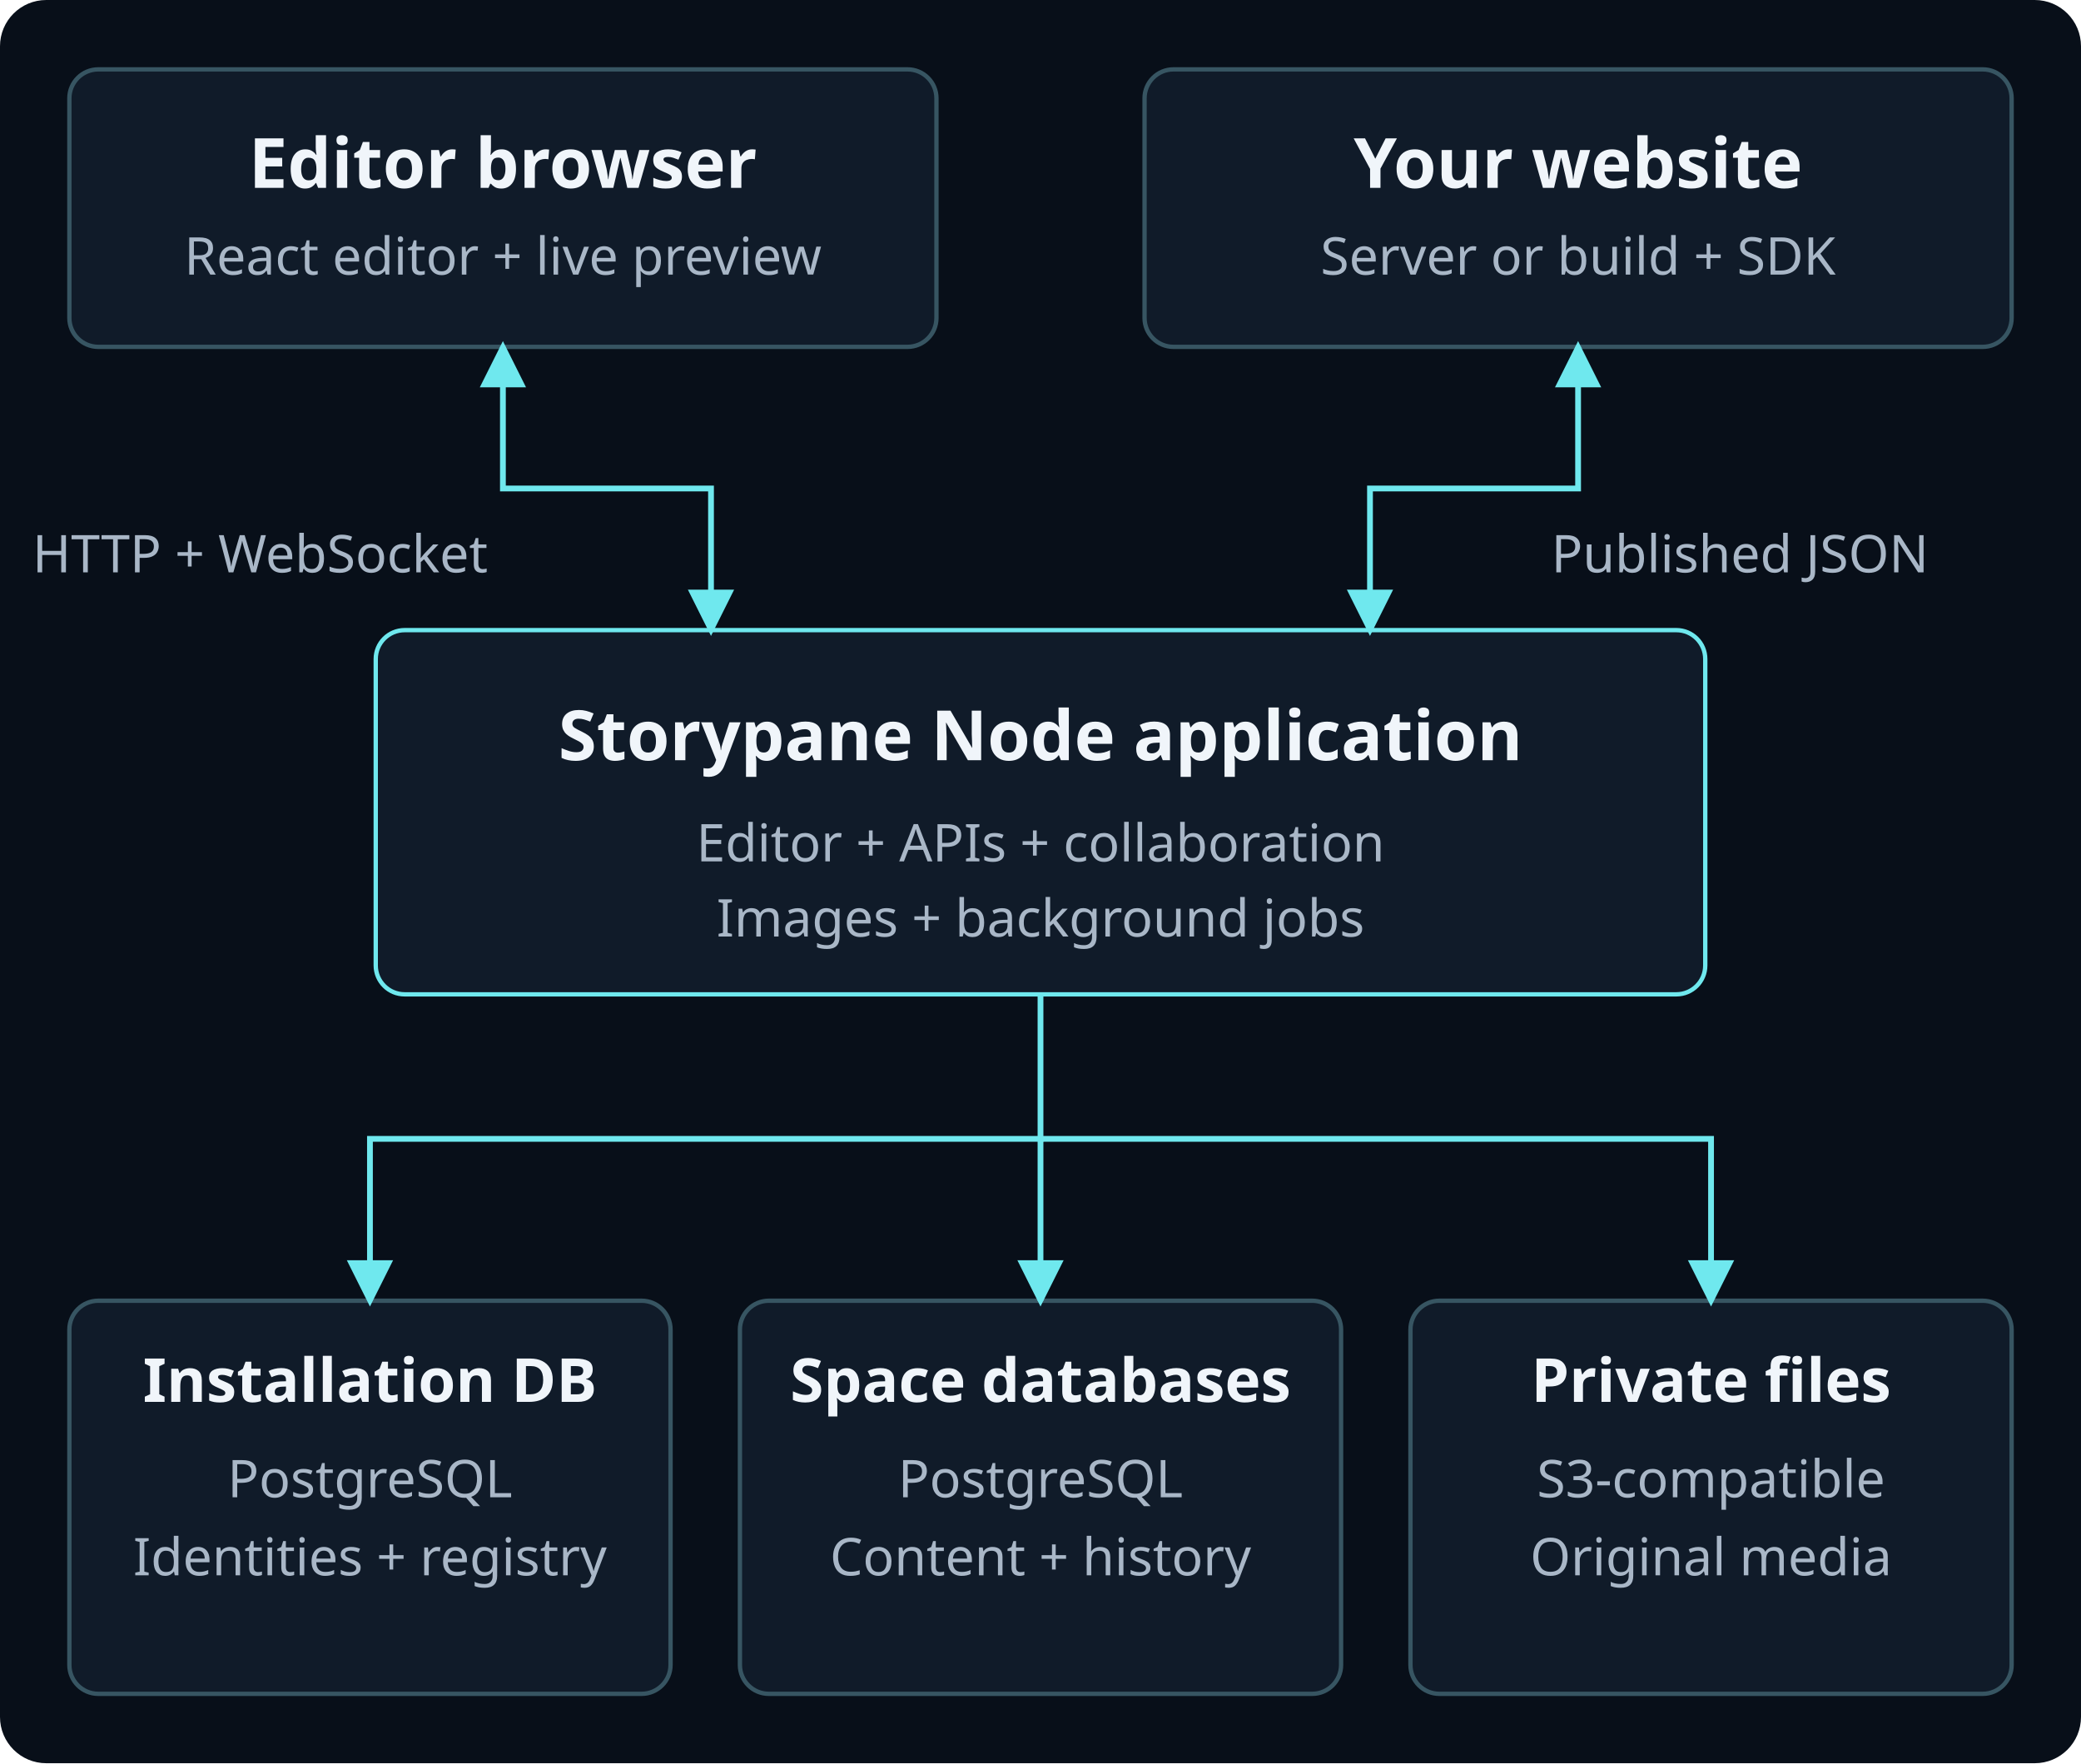
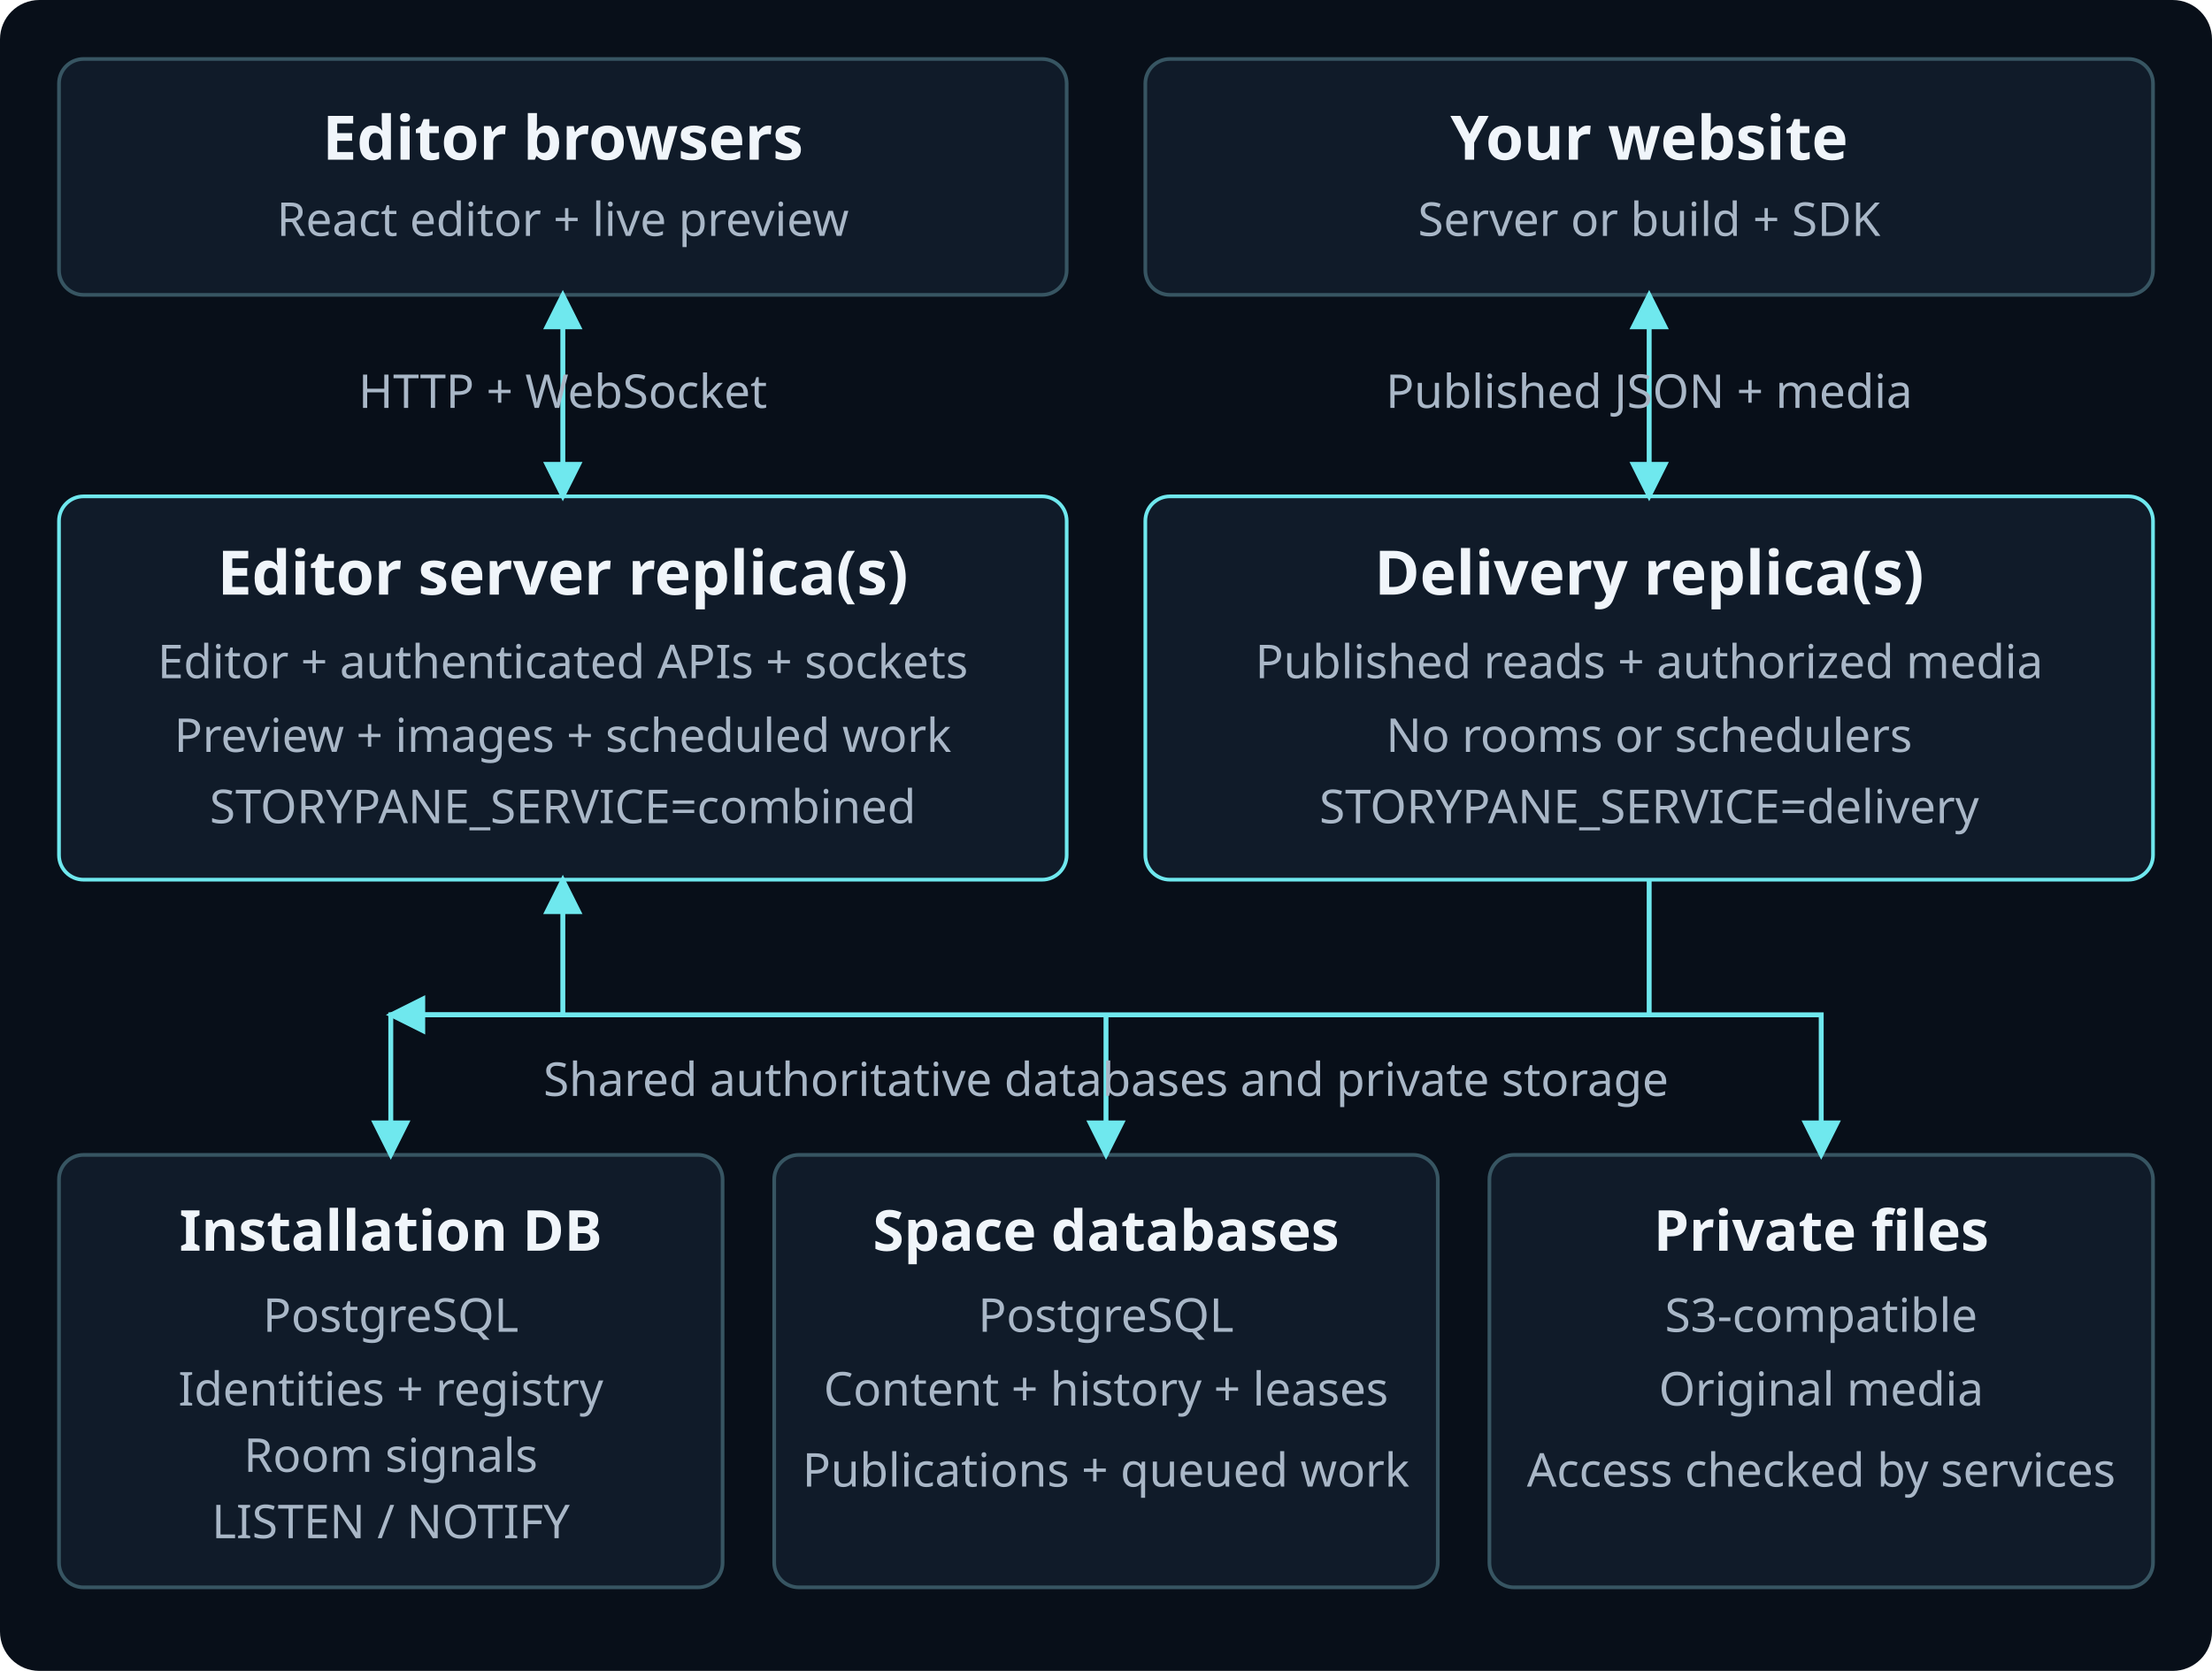
- <svg xmlns="http://www.w3.org/2000/svg" viewBox="0 0 720 610" role="img" aria-labelledby="title desc">
+ <svg xmlns="http://www.w3.org/2000/svg" viewBox="0 0 900 680" role="img" aria-labelledby="title desc">
  <defs>
    <marker id="arrow" markerWidth="8" markerHeight="8" refX="7" refY="4" orient="auto-start-reverse">
      <path d="M0 0 8 4 0 8" fill="#6fe8ee" />
    </marker>
  </defs>
-   <rect width="720" height="610" rx="16" fill="#080f19" />
+   <rect width="900" height="680" rx="16" fill="#080f19" />
  <g fill="#101b29" stroke="#375562" stroke-width="1.5">
-     <rect x="24" y="24" width="300" height="96" rx="10" />
-     <rect x="396" y="24" width="300" height="96" rx="10" />
-     <rect x="130" y="218" width="460" height="126" rx="10" stroke="#6fe8ee" />
-     <rect x="24" y="450" width="208" height="136" rx="10" />
-     <rect x="256" y="450" width="208" height="136" rx="10" />
-     <rect x="488" y="450" width="208" height="136" rx="10" />
+     <rect x="24" y="24" width="410" height="96" rx="10" />
+     <rect x="466" y="24" width="410" height="96" rx="10" />
+     <rect x="24" y="202" width="410" height="156" rx="10" stroke="#6fe8ee" />
+     <rect x="466" y="202" width="410" height="156" rx="10" stroke="#6fe8ee" />
+     <rect x="24" y="470" width="270" height="176" rx="10" />
+     <rect x="315" y="470" width="270" height="176" rx="10" />
+     <rect x="606" y="470" width="270" height="176" rx="10" />
  </g>
  <g fill="none" stroke="#6fe8ee" stroke-width="2" marker-end="url(#arrow)">
-     <path d="M174 120V169H246V218" marker-start="url(#arrow)" />
-     <path d="M546 120V169H474V218" marker-start="url(#arrow)" />
-     <path d="M360 344V394H128V450" />
-     <path d="M360 394V450" />
-     <path d="M360 394H592V450" />
+     <path d="M229 120V202" marker-start="url(#arrow)" />
+     <path d="M671 120V202" marker-start="url(#arrow)" />
+     <path d="M229 358V413H159V470" marker-start="url(#arrow)" />
+     <path d="M671 358V413H159" />
+     <path d="M450 413V470" />
+     <path d="M671 413H741V470" />
  </g>
  <g font-family="system-ui,sans-serif" text-anchor="middle" fill="#f0f5fa">
-     <g font-size="24" font-weight="600">
-       <text x="174" y="65">Editor browser</text>
-       <text x="546" y="65">Your website</text>
-       <text x="360" y="263">Storypane Node application</text>
+     <g font-size="25" font-weight="600">
+       <text x="229" y="65">Editor browsers</text>
+       <text x="671" y="65">Your website</text>
+       <text x="229" y="242">Editor server replica(s)</text>
+       <text x="671" y="242">Delivery replica(s)</text>
    </g>
-     <g font-size="18" fill="#a9b7c7">
-       <text x="174" y="95">React editor + live preview</text>
-       <text x="546" y="95">Server or build + SDK</text>
-       <text x="360" y="298">Editor + APIs + collaboration</text>
-       <text x="360" y="324">Images + background jobs</text>
-       <text x="90" y="198">HTTP + WebSocket</text>
-       <text x="602" y="198">Published JSON</text>
+     <g font-size="19" fill="#a9b7c7">
+       <text x="229" y="96">React editor + live preview</text>
+       <text x="671" y="96">Server or build + SDK</text>
+       <text x="229" y="166">HTTP + WebSocket</text>
+       <text x="671" y="166">Published JSON + media</text>
+       <text x="229" y="276">Editor + authenticated APIs + sockets</text>
+       <text x="229" y="306">Preview + images + scheduled work</text>
+       <text x="229" y="335">STORYPANE_SERVICE=combined</text>
+       <text x="671" y="276">Published reads + authorized media</text>
+       <text x="671" y="306">No rooms or schedulers</text>
+       <text x="671" y="335">STORYPANE_SERVICE=delivery</text>
+       <text x="450" y="446">Shared authoritative databases and private storage</text>
    </g>
-     <g font-size="21" font-weight="600">
-       <text x="128" y="485">Installation DB</text>
-       <text x="360" y="485">Space databases</text>
-       <text x="592" y="485">Private files</text>
+     <g font-size="23" font-weight="600">
+       <text x="159" y="509">Installation DB</text>
+       <text x="450" y="509">Space databases</text>
+       <text x="741" y="509">Private files</text>
    </g>
-     <g font-size="18" fill="#a9b7c7">
-       <text x="128" y="518">PostgreSQL</text>
-       <text x="128" y="545">Identities + registry</text>
-       <text x="360" y="518">PostgreSQL</text>
-       <text x="360" y="545">Content + history</text>
-       <text x="592" y="518">S3-compatible</text>
-       <text x="592" y="545">Original media</text>
+     <g font-size="19" fill="#a9b7c7">
+       <text x="159" y="542">PostgreSQL</text>
+       <text x="159" y="572">Identities + registry</text>
+       <text x="159" y="599">Room signals</text>
+       <text x="159" y="626">LISTEN / NOTIFY</text>
+       <text x="450" y="542">PostgreSQL</text>
+       <text x="450" y="572">Content + history + leases</text>
+       <text x="450" y="605">Publications + queued work</text>
+       <text x="741" y="542">S3-compatible</text>
+       <text x="741" y="572">Original media</text>
+       <text x="741" y="605">Access checked by services</text>
    </g>
  </g>
</svg>
